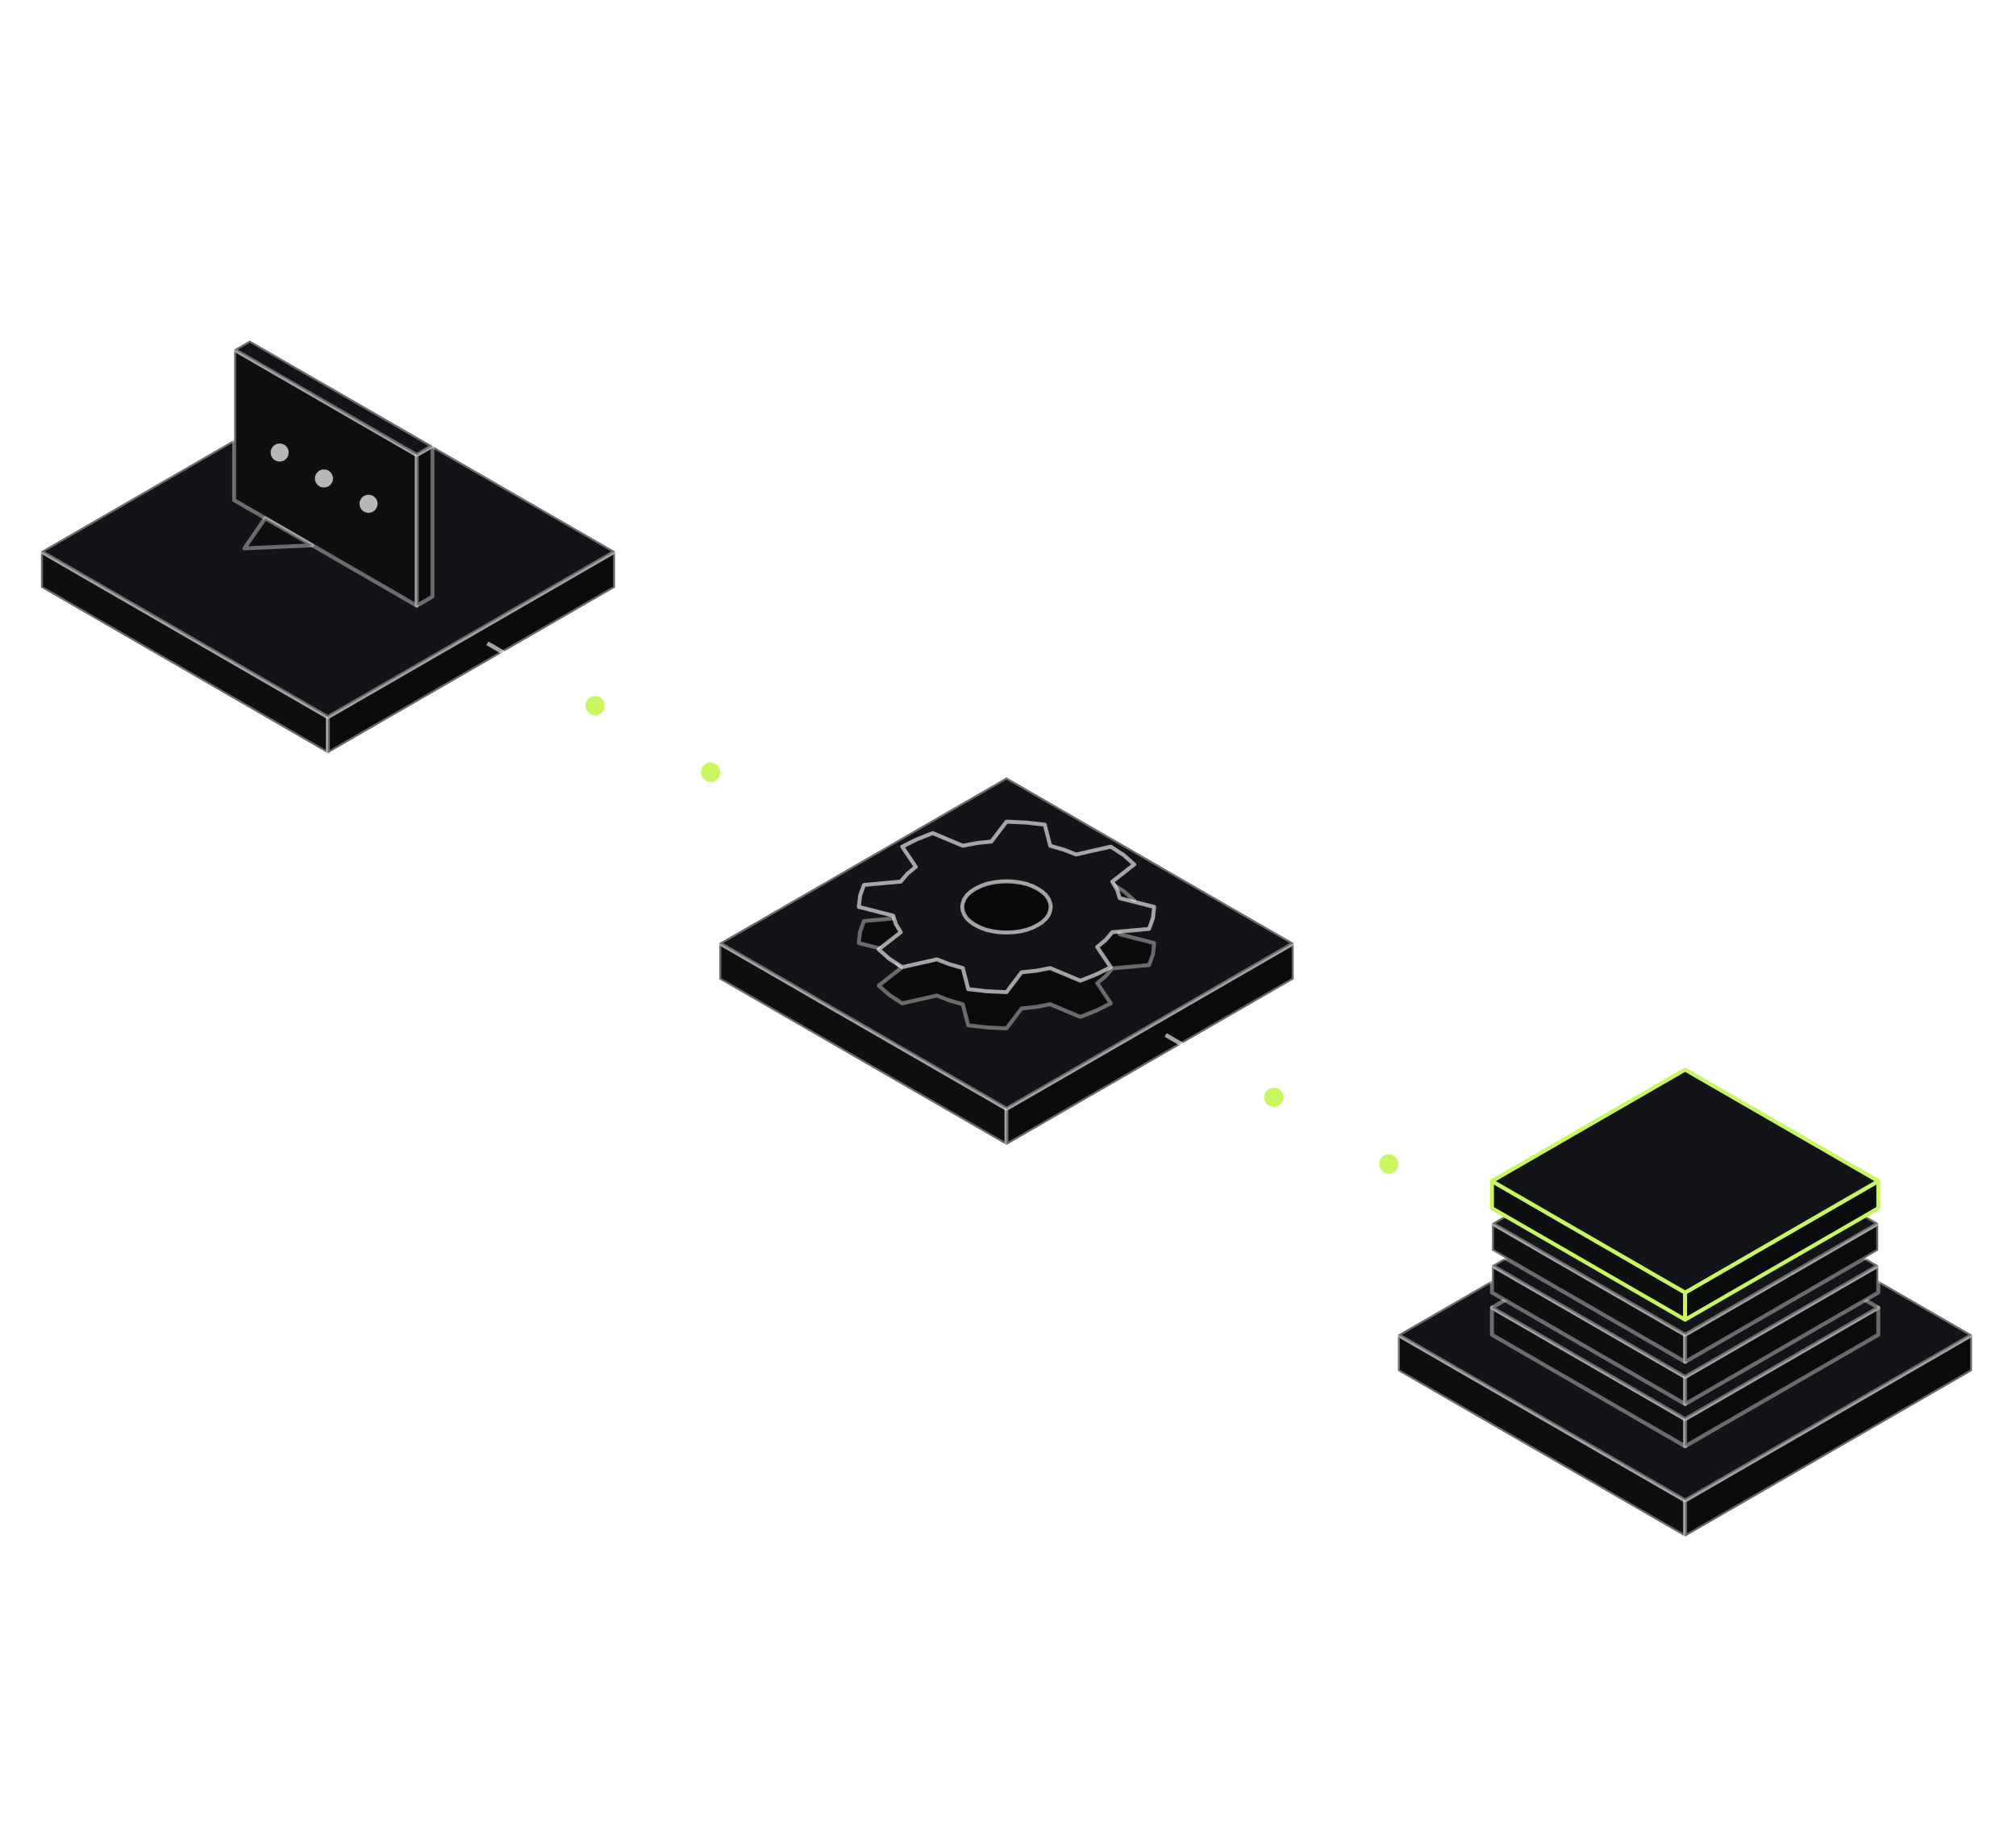
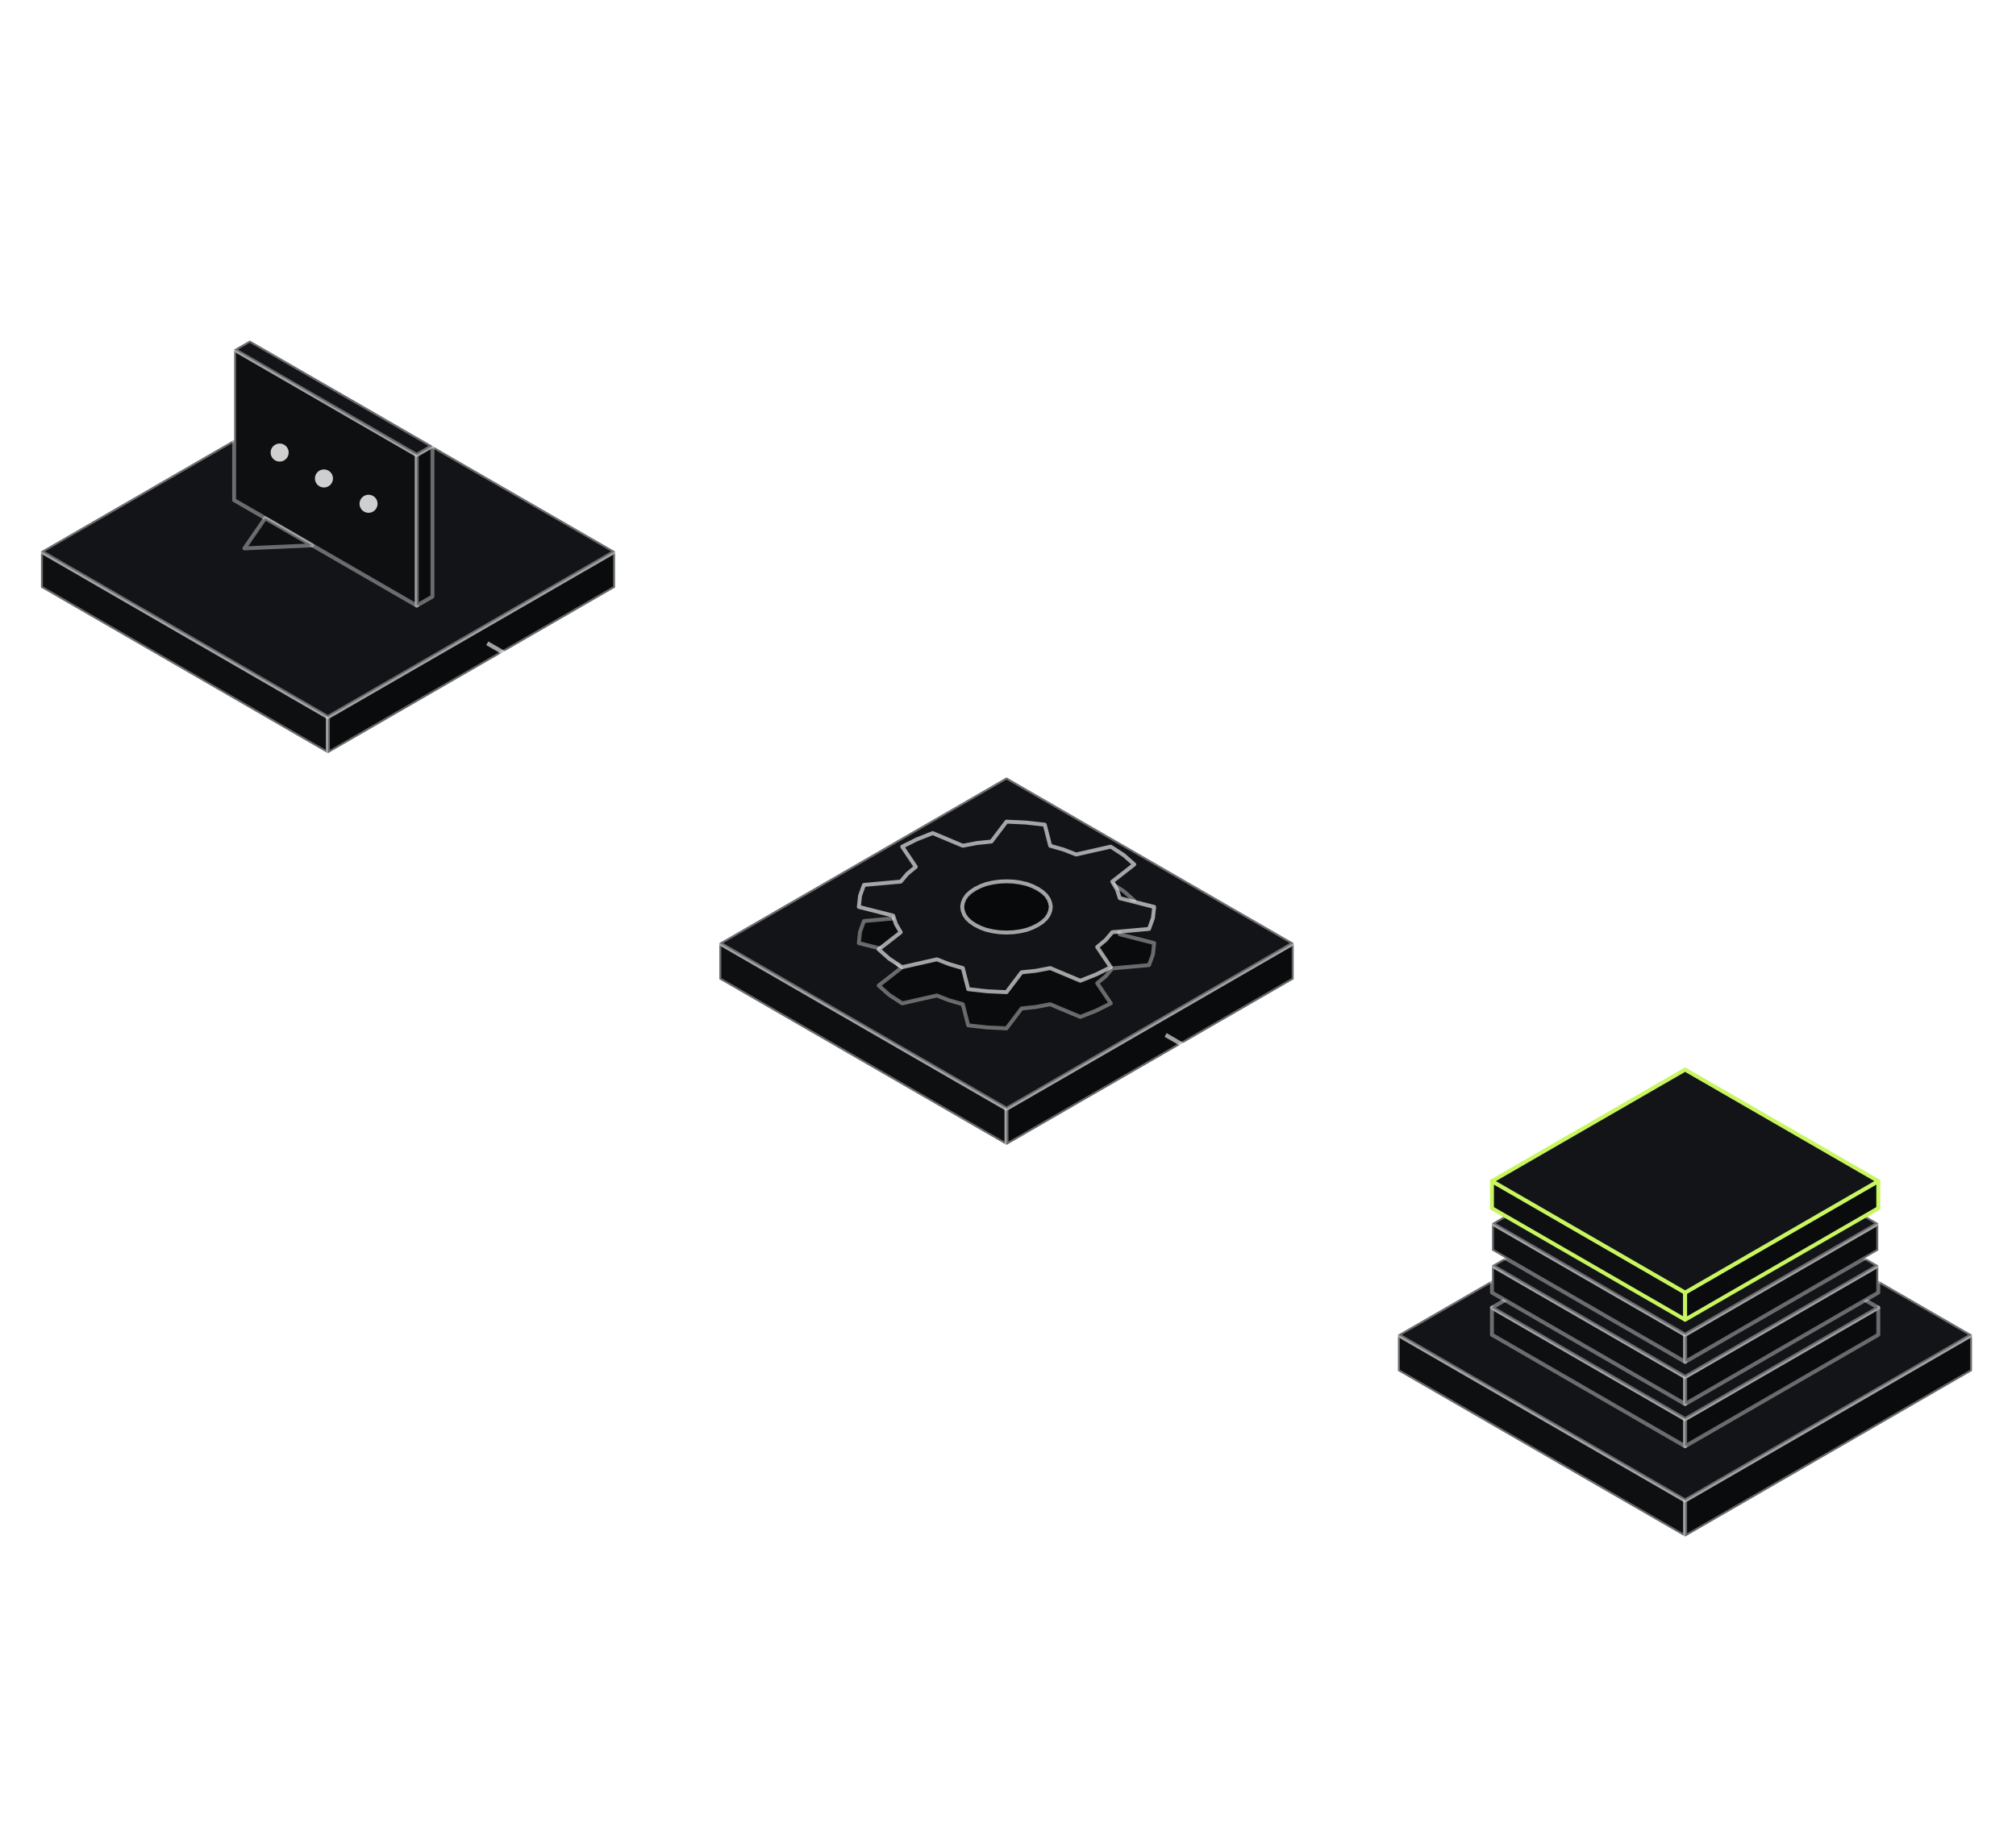
<svg xmlns="http://www.w3.org/2000/svg" viewBox="-334 -270 669 605" fill="none" aria-hidden="true">
+   <style>
+ .flota{animation:flota 3.2s ease-in-out infinite}
+ .click{transform-box:fill-box;transform-origin:0 0;animation:click 3.2s ease-in-out infinite}
+ .brilla{animation:brilla 3.2s ease-in-out infinite}
+ .tipea circle{animation:tipea 1.4s ease-in-out infinite}
+ .tipea circle:nth-child(2){animation-delay:.2s}.tipea circle:nth-child(3){animation-delay:.4s}
+ .corre{stroke-dasharray:3 5;animation:corre 1.2s linear infinite}
+ .aparece{animation:aparece 3.6s ease-in-out infinite}
+ .late{animation:late 2.4s ease-in-out infinite}
+ @keyframes flota{0%,100%{transform:translateY(0)}50%{transform:translateY(-7px)}}
+ @keyframes click{0%,30%,100%{transform:translate(0,0) scale(1)}38%{transform:translate(1px,1px) scale(.86)}46%{transform:translate(0,0) scale(1)}}
+ @keyframes brilla{0%,30%{fill-opacity:.12}40%{fill-opacity:.55}70%,100%{fill-opacity:.12}}
+ @keyframes tipea{0%,60%,100%{opacity:.25}30%{opacity:1}}
+ @keyframes corre{to{stroke-dashoffset:-16}}
+ @keyframes aparece{0%,15%{opacity:0;transform:translateY(-10px)}30%,85%{opacity:1;transform:translateY(0)}100%{opacity:0}}
+ @keyframes late{0%,100%{opacity:.5}50%{opacity:1}}
+ @media (prefers-reduced-motion:reduce){*{animation:none!important}}
+ </style>
  <path d="M -320.4 -75.0 L -225.2 -20.0 L -225.2 -32.0 L -320.4 -87.0 Z" fill="#0e0f11" stroke="rgba(255,255,255,.38)" stroke-width="1.3" stroke-linejoin="round" stroke-linecap="round" />
  <path d="M -129.9 -75.0 L -225.2 -20.0 L -225.2 -32.0 L -129.9 -87.0 Z" fill="#0a0b0c" stroke="rgba(255,255,255,.38)" stroke-width="1.3" stroke-linejoin="round" stroke-linecap="round" />
  <path d="M -225.2 -142.0 L -129.9 -87.0 L -225.2 -32.0 L -320.4 -87.0 Z" fill="#131417" stroke="rgba(255,255,255,.38)" stroke-width="1.3" stroke-linejoin="round" stroke-linecap="round" />
  <path d="M -95.3 55.0 L 0.0 110.0 L 0.0 98.0 L -95.3 43.0 Z" fill="#0e0f11" stroke="rgba(255,255,255,.38)" stroke-width="1.3" stroke-linejoin="round" stroke-linecap="round" />
  <path d="M 95.3 55.0 L 0.0 110.0 L 0.0 98.0 L 95.3 43.0 Z" fill="#0a0b0c" stroke="rgba(255,255,255,.38)" stroke-width="1.3" stroke-linejoin="round" stroke-linecap="round" />
  <path d="M 0.0 -12.0 L 95.3 43.0 L 0.0 98.0 L -95.3 43.0 Z" fill="#131417" stroke="rgba(255,255,255,.38)" stroke-width="1.3" stroke-linejoin="round" stroke-linecap="round" />
  <path d="M 129.9 185.0 L 225.2 240.0 L 225.2 228.0 L 129.9 173.0 Z" fill="#0e0f11" stroke="rgba(255,255,255,.38)" stroke-width="1.3" stroke-linejoin="round" stroke-linecap="round" />
  <path d="M 320.4 185.0 L 225.2 240.0 L 225.2 228.0 L 320.4 173.0 Z" fill="#0a0b0c" stroke="rgba(255,255,255,.38)" stroke-width="1.3" stroke-linejoin="round" stroke-linecap="round" />
  <path d="M 225.2 118.0 L 320.4 173.0 L 225.2 228.0 L 129.9 173.0 Z" fill="#131417" stroke="rgba(255,255,255,.38)" stroke-width="1.3" stroke-linejoin="round" stroke-linecap="round" />
  <line x1="-172.3" y1="-56.5" x2="-52.8" y2="12.5" stroke="rgba(255,255,255,.62)" stroke-width="1.4" />
  <path d="M -61.8 11.8 L -52.8 12.5 L -57.9 5.1" fill="none" stroke="rgba(255,255,255,.62)" stroke-width="1.4" stroke-linecap="round" stroke-linejoin="round" />
-   <circle cx="-136.5" cy="-35.8" r="3.2" fill="#c8f560" />
-   <circle cx="-98.2" cy="-13.7" r="3.2" fill="#c8f560" />
+   <circle r="3.4" fill="#c8f560" opacity="0">
+     <animate attributeName="cx" values="-172.3;-59.8" dur="1.8s" begin="0.0s" repeatCount="indefinite" />
+     <animate attributeName="cy" values="-56.5;8.5" dur="1.8s" begin="0.0s" repeatCount="indefinite" />
+     <animate attributeName="opacity" values="0;1;1;0" keyTimes="0;0.15;0.8;1" dur="1.8s" begin="0.0s" repeatCount="indefinite" />
+   </circle>
+   <circle r="3.4" fill="#c8f560" opacity="0">
+     <animate attributeName="cx" values="-172.3;-59.8" dur="1.8s" begin="0.6s" repeatCount="indefinite" />
+     <animate attributeName="cy" values="-56.5;8.5" dur="1.8s" begin="0.6s" repeatCount="indefinite" />
+     <animate attributeName="opacity" values="0;1;1;0" keyTimes="0;0.15;0.8;1" dur="1.8s" begin="0.6s" repeatCount="indefinite" />
+   </circle>
+   <circle r="3.4" fill="#c8f560" opacity="0">
+     <animate attributeName="cx" values="-172.3;-59.8" dur="1.8s" begin="1.2s" repeatCount="indefinite" />
+     <animate attributeName="cy" values="-56.5;8.5" dur="1.8s" begin="1.2s" repeatCount="indefinite" />
+     <animate attributeName="opacity" values="0;1;1;0" keyTimes="0;0.15;0.8;1" dur="1.8s" begin="1.2s" repeatCount="indefinite" />
+   </circle>
  <line x1="52.8" y1="73.5" x2="172.3" y2="142.5" stroke="rgba(255,255,255,.62)" stroke-width="1.4" />
  <path d="M 163.4 141.8 L 172.3 142.5 L 167.3 135.1" fill="none" stroke="rgba(255,255,255,.62)" stroke-width="1.4" stroke-linecap="round" stroke-linejoin="round" />
-   <circle cx="88.7" cy="94.2" r="3.2" fill="#c8f560" />
-   <circle cx="126.9" cy="116.3" r="3.2" fill="#c8f560" />
+   <circle r="3.4" fill="#c8f560" opacity="0">
+     <animate attributeName="cx" values="52.8;165.4" dur="1.8s" begin="0.9s" repeatCount="indefinite" />
+     <animate attributeName="cy" values="73.5;138.5" dur="1.8s" begin="0.9s" repeatCount="indefinite" />
+     <animate attributeName="opacity" values="0;1;1;0" keyTimes="0;0.15;0.8;1" dur="1.8s" begin="0.9s" repeatCount="indefinite" />
+   </circle>
+   <circle r="3.4" fill="#c8f560" opacity="0">
+     <animate attributeName="cx" values="52.8;165.4" dur="1.8s" begin="1.5s" repeatCount="indefinite" />
+     <animate attributeName="cy" values="73.5;138.5" dur="1.8s" begin="1.5s" repeatCount="indefinite" />
+     <animate attributeName="opacity" values="0;1;1;0" keyTimes="0;0.15;0.8;1" dur="1.8s" begin="1.5s" repeatCount="indefinite" />
+   </circle>
+   <circle r="3.4" fill="#c8f560" opacity="0">
+     <animate attributeName="cx" values="52.8;165.4" dur="1.8s" begin="2.1s" repeatCount="indefinite" />
+     <animate attributeName="cy" values="73.5;138.5" dur="1.8s" begin="2.1s" repeatCount="indefinite" />
+     <animate attributeName="opacity" values="0;1;1;0" keyTimes="0;0.15;0.8;1" dur="1.8s" begin="2.1s" repeatCount="indefinite" />
+   </circle>
  <path d="M -256.3 -104.0 L -195.7 -69.0 L -195.7 -119.0 L -256.3 -154.0 Z" fill="#0e0f11" stroke="rgba(255,255,255,.38)" stroke-width="1.3" stroke-linejoin="round" stroke-linecap="round" />
  <path d="M -190.5 -72.0 L -195.7 -69.0 L -195.7 -119.0 L -190.5 -122.0 Z" fill="#0a0b0c" stroke="rgba(255,255,255,.38)" stroke-width="1.3" stroke-linejoin="round" stroke-linecap="round" />
  <path d="M -251.1 -157.0 L -190.5 -122.0 L -195.7 -119.0 L -256.3 -154.0 Z" fill="#131417" stroke="rgba(255,255,255,.38)" stroke-width="1.3" stroke-linejoin="round" stroke-linecap="round" />
  <path d="M -246.0 -98.0 L -252.9 -88.0 L -230.4 -89.0 Z" fill="#0e0f11" stroke="rgba(255,255,255,.38)" stroke-width="1.3" stroke-linejoin="round" stroke-linecap="round" />
-   <circle cx="-241.2" cy="-119.8" r="3" fill="rgba(255,255,255,.7)" />
-   <circle cx="-226.5" cy="-111.2" r="3" fill="rgba(255,255,255,.7)" />
-   <circle cx="-211.7" cy="-102.8" r="3" fill="rgba(255,255,255,.7)" />
-   <path d="M 34.6 63.0 L 29.8 65.4 L 24.5 67.5 L 14.5 63.3 L 9.8 64.2 L 5.0 64.7 L 0.0 71.3 L -6.4 71.0 L -12.7 70.3 L -14.5 63.3 L -19.0 62.0 L -23.1 60.4 L -34.6 63.0 L -38.9 60.2 L -42.4 57.1 L -35.1 51.4 L -36.7 48.7 L -37.6 45.9 L -49.0 43.0 L -48.6 39.3 L -47.3 35.7 L -35.1 34.6 L -32.9 32.0 L -30.1 29.7 L -34.6 23.0 L -29.8 20.6 L -24.5 18.5 L -14.5 22.7 L -9.8 21.8 L -5.0 21.3 L -0.0 14.7 L 6.4 15.0 L 12.7 15.7 L 14.5 22.7 L 19.0 24.0 L 23.1 25.6 L 34.6 23.0 L 38.9 25.8 L 42.4 28.9 L 35.1 34.6 L 36.7 37.3 L 37.6 40.1 L 49.0 43.0 L 48.6 46.7 L 47.3 50.3 L 35.1 51.4 L 32.9 54.0 L 30.1 56.3 Z" fill="#0a0b0c" stroke="rgba(255,255,255,.38)" stroke-width="1.3" stroke-linejoin="round" stroke-linecap="round" />
-   <path d="M 34.6 51.0 L 29.8 53.4 L 24.5 55.5 L 14.5 51.3 L 9.8 52.2 L 5.0 52.7 L 0.0 59.3 L -6.4 59.0 L -12.7 58.3 L -14.5 51.3 L -19.0 50.0 L -23.1 48.4 L -34.6 51.0 L -38.9 48.2 L -42.4 45.1 L -35.1 39.4 L -36.7 36.7 L -37.6 33.9 L -49.0 31.0 L -48.6 27.3 L -47.3 23.7 L -35.1 22.6 L -32.9 20.0 L -30.1 17.7 L -34.6 11.0 L -29.8 8.6 L -24.5 6.5 L -14.5 10.7 L -9.8 9.8 L -5.0 9.3 L -0.0 2.7 L 6.4 3.0 L 12.7 3.7 L 14.5 10.7 L 19.0 12.0 L 23.1 13.6 L 34.6 11.0 L 38.9 13.8 L 42.4 16.9 L 35.1 22.6 L 36.7 25.3 L 37.6 28.1 L 49.0 31.0 L 48.6 34.7 L 47.3 38.3 L 35.1 39.4 L 32.9 42.0 L 30.1 44.3 Z" fill="#131417" stroke="rgba(255,255,255,.62)" stroke-width="1.3" stroke-linejoin="round" stroke-linecap="round" />
+   <g class="tipea">
+     <circle cx="-241.2" cy="-119.8" r="3" fill="rgba(255,255,255,.8)" />
+     <circle cx="-226.5" cy="-111.2" r="3" fill="rgba(255,255,255,.8)" />
+     <circle cx="-211.7" cy="-102.8" r="3" fill="rgba(255,255,255,.8)" />
+   </g>
+   <path d="M 34.6 63.0 L 29.8 65.4 L 24.5 67.5 L 14.5 63.3 L 9.8 64.2 L 5.0 64.7 L 0.0 71.3 L -6.4 71.0 L -12.7 70.3 L -14.5 63.3 L -19.0 62.0 L -23.1 60.4 L -34.6 63.0 L -38.9 60.2 L -42.4 57.1 L -35.1 51.4 L -36.7 48.7 L -37.6 45.9 L -49.0 43.0 L -48.6 39.3 L -47.3 35.7 L -35.1 34.6 L -32.9 32.0 L -30.1 29.7 L -34.6 23.0 L -29.8 20.6 L -24.5 18.5 L -14.5 22.7 L -9.8 21.8 L -5.0 21.3 L -0.0 14.7 L 6.4 15.0 L 12.7 15.7 L 14.5 22.7 L 19.0 24.0 L 23.1 25.6 L 34.6 23.0 L 38.9 25.8 L 42.4 28.9 L 35.1 34.6 L 36.7 37.3 L 37.6 40.1 L 49.0 43.0 L 48.6 46.7 L 47.3 50.3 L 35.1 51.4 L 32.9 54.0 L 30.1 56.3 Z" fill="#0a0b0c" stroke="rgba(255,255,255,.38)" stroke-width="1.3" stroke-linejoin="round">
+     <animate attributeName="d" values="M 34.6 63.0 L 29.8 65.4 L 24.5 67.5 L 14.5 63.3 L 9.8 64.2 L 5.0 64.7 L 0.0 71.3 L -6.4 71.0 L -12.7 70.3 L -14.5 63.3 L -19.0 62.0 L -23.1 60.4 L -34.6 63.0 L -38.9 60.2 L -42.4 57.1 L -35.1 51.4 L -36.7 48.7 L -37.6 45.9 L -49.0 43.0 L -48.6 39.3 L -47.3 35.7 L -35.1 34.6 L -32.9 32.0 L -30.1 29.7 L -34.6 23.0 L -29.8 20.6 L -24.5 18.5 L -14.5 22.7 L -9.8 21.8 L -5.0 21.3 L -0.0 14.7 L 6.4 15.0 L 12.7 15.7 L 14.5 22.7 L 19.0 24.0 L 23.1 25.6 L 34.6 23.0 L 38.9 25.8 L 42.4 28.9 L 35.1 34.6 L 36.7 37.3 L 37.6 40.1 L 49.0 43.0 L 48.6 46.7 L 47.3 50.3 L 35.1 51.4 L 32.9 54.0 L 30.1 56.3 Z;M 29.8 65.4 L 24.5 67.5 L 18.7 69.1 L 9.8 64.2 L 5.0 64.7 L 0.0 64.9 L -6.4 71.0 L -12.7 70.3 L -18.7 69.1 L -19.0 62.0 L -23.1 60.4 L -26.8 58.5 L -38.9 60.2 L -42.4 57.1 L -45.3 53.8 L -36.7 48.7 L -37.6 45.9 L -38.0 43.0 L -48.6 39.3 L -47.3 35.7 L -45.3 32.2 L -32.9 32.0 L -30.1 29.7 L -26.8 27.5 L -29.8 20.6 L -24.5 18.5 L -18.7 16.9 L -9.8 21.8 L -5.0 21.3 L -0.0 21.1 L 6.4 15.0 L 12.7 15.7 L 18.7 16.9 L 19.0 24.0 L 23.1 25.6 L 26.8 27.5 L 38.9 25.8 L 42.4 28.9 L 45.3 32.2 L 36.7 37.3 L 37.6 40.1 L 38.0 43.0 L 48.6 46.7 L 47.3 50.3 L 45.3 53.8 L 32.9 54.0 L 30.1 56.3 L 26.8 58.5 Z;M 24.5 67.5 L 18.7 69.1 L 12.7 70.3 L 5.0 64.7 L 0.0 64.9 L -5.0 64.7 L -12.7 70.3 L -18.7 69.1 L -24.5 67.5 L -23.1 60.4 L -26.8 58.5 L -30.1 56.3 L -42.4 57.1 L -45.3 53.8 L -47.3 50.3 L -37.6 45.9 L -38.0 43.0 L -37.6 40.1 L -47.3 35.7 L -45.3 32.2 L -42.4 28.9 L -30.1 29.7 L -26.8 27.5 L -23.1 25.6 L -24.5 18.5 L -18.7 16.9 L -12.7 15.7 L -5.0 21.3 L -0.0 21.1 L 5.0 21.3 L 12.7 15.7 L 18.7 16.9 L 24.5 18.5 L 23.1 25.6 L 26.8 27.5 L 30.1 29.7 L 42.4 28.9 L 45.3 32.2 L 47.3 35.7 L 37.6 40.1 L 38.0 43.0 L 37.6 45.9 L 47.3 50.3 L 45.3 53.8 L 42.4 57.1 L 30.1 56.3 L 26.8 58.5 L 23.1 60.4 Z;M 18.7 69.1 L 12.7 70.3 L 6.4 71.0 L 0.0 64.9 L -5.0 64.7 L -9.8 64.2 L -18.7 69.1 L -24.5 67.5 L -29.8 65.4 L -26.8 58.5 L -30.1 56.3 L -32.9 54.0 L -45.3 53.8 L -47.3 50.3 L -48.6 46.7 L -38.0 43.0 L -37.6 40.1 L -36.7 37.3 L -45.3 32.2 L -42.4 28.9 L -38.9 25.8 L -26.8 27.5 L -23.1 25.6 L -19.0 24.0 L -18.7 16.9 L -12.7 15.7 L -6.4 15.0 L -0.0 21.1 L 5.0 21.3 L 9.8 21.8 L 18.7 16.9 L 24.5 18.5 L 29.8 20.6 L 26.8 27.5 L 30.1 29.7 L 32.9 32.0 L 45.3 32.2 L 47.3 35.7 L 48.6 39.3 L 38.0 43.0 L 37.6 45.9 L 36.7 48.7 L 45.3 53.8 L 42.4 57.1 L 38.9 60.2 L 26.8 58.5 L 23.1 60.4 L 19.0 62.0 Z;M 12.7 70.3 L 6.4 71.0 L 0.0 71.3 L -5.0 64.7 L -9.8 64.2 L -14.5 63.3 L -24.5 67.5 L -29.8 65.4 L -34.6 63.0 L -30.1 56.3 L -32.9 54.0 L -35.1 51.4 L -47.3 50.3 L -48.6 46.7 L -49.0 43.0 L -37.6 40.1 L -36.7 37.3 L -35.1 34.6 L -42.4 28.9 L -38.9 25.8 L -34.6 23.0 L -23.1 25.6 L -19.0 24.0 L -14.5 22.7 L -12.7 15.7 L -6.4 15.0 L -0.0 14.7 L 5.0 21.3 L 9.8 21.8 L 14.5 22.7 L 24.5 18.5 L 29.8 20.6 L 34.6 23.0 L 30.1 29.7 L 32.9 32.0 L 35.1 34.6 L 47.3 35.7 L 48.6 39.3 L 49.0 43.0 L 37.6 45.9 L 36.7 48.7 L 35.1 51.4 L 42.4 57.1 L 38.9 60.2 L 34.6 63.0 L 23.1 60.4 L 19.0 62.0 L 14.5 63.3 Z;M 6.4 71.0 L 0.0 71.3 L -6.4 71.0 L -9.8 64.2 L -14.5 63.3 L -19.0 62.0 L -29.8 65.4 L -34.6 63.0 L -38.9 60.2 L -32.9 54.0 L -35.1 51.4 L -36.7 48.7 L -48.6 46.7 L -49.0 43.0 L -48.6 39.3 L -36.7 37.3 L -35.1 34.6 L -32.9 32.0 L -38.9 25.8 L -34.6 23.0 L -29.8 20.6 L -19.0 24.0 L -14.5 22.7 L -9.8 21.8 L -6.4 15.0 L 0.0 14.7 L 6.4 15.0 L 9.8 21.8 L 14.5 22.7 L 19.0 24.0 L 29.8 20.6 L 34.6 23.0 L 38.9 25.8 L 32.9 32.0 L 35.1 34.6 L 36.7 37.3 L 48.6 39.3 L 49.0 43.0 L 48.6 46.7 L 36.7 48.7 L 35.1 51.4 L 32.9 54.0 L 38.9 60.2 L 34.6 63.0 L 29.8 65.4 L 19.0 62.0 L 14.5 63.3 L 9.8 64.2 Z;M 34.6 63.0 L 29.8 65.4 L 24.5 67.5 L 14.5 63.3 L 9.8 64.2 L 5.0 64.7 L 0.0 71.3 L -6.4 71.0 L -12.7 70.3 L -14.5 63.3 L -19.0 62.0 L -23.1 60.4 L -34.6 63.0 L -38.9 60.2 L -42.4 57.1 L -35.1 51.4 L -36.7 48.7 L -37.6 45.9 L -49.0 43.0 L -48.6 39.3 L -47.3 35.7 L -35.1 34.6 L -32.9 32.0 L -30.1 29.7 L -34.6 23.0 L -29.8 20.6 L -24.5 18.5 L -14.5 22.7 L -9.8 21.8 L -5.0 21.3 L -0.0 14.7 L 6.4 15.0 L 12.7 15.7 L 14.5 22.7 L 19.0 24.0 L 23.1 25.6 L 34.6 23.0 L 38.9 25.8 L 42.4 28.9 L 35.1 34.6 L 36.7 37.3 L 37.6 40.1 L 49.0 43.0 L 48.6 46.7 L 47.3 50.3 L 35.1 51.4 L 32.9 54.0 L 30.1 56.3 Z" dur="1.6s" begin="0s" repeatCount="indefinite" calcMode="spline" keySplines="0.45 0 0.55 1;0.45 0 0.55 1;0.45 0 0.55 1;0.45 0 0.55 1;0.45 0 0.55 1;0.45 0 0.55 1" keyTimes="0;0.167;0.333;0.5;0.667;0.833;1" />
+   </path>
+   <path d="M 34.6 51.0 L 29.8 53.4 L 24.5 55.5 L 14.5 51.3 L 9.8 52.2 L 5.0 52.7 L 0.0 59.3 L -6.4 59.0 L -12.7 58.3 L -14.5 51.3 L -19.0 50.0 L -23.1 48.4 L -34.6 51.0 L -38.9 48.2 L -42.4 45.1 L -35.1 39.4 L -36.7 36.7 L -37.6 33.9 L -49.0 31.0 L -48.6 27.3 L -47.3 23.7 L -35.1 22.6 L -32.9 20.0 L -30.1 17.7 L -34.6 11.0 L -29.8 8.6 L -24.5 6.5 L -14.5 10.7 L -9.8 9.8 L -5.0 9.3 L -0.0 2.7 L 6.4 3.0 L 12.7 3.7 L 14.5 10.7 L 19.0 12.0 L 23.1 13.6 L 34.6 11.0 L 38.9 13.8 L 42.4 16.9 L 35.1 22.6 L 36.7 25.3 L 37.6 28.1 L 49.0 31.0 L 48.6 34.7 L 47.3 38.3 L 35.1 39.4 L 32.9 42.0 L 30.1 44.3 Z" fill="#131417" stroke="rgba(255,255,255,.62)" stroke-width="1.3" stroke-linejoin="round">
+     <animate attributeName="d" values="M 34.6 51.0 L 29.8 53.4 L 24.5 55.5 L 14.5 51.3 L 9.8 52.2 L 5.0 52.7 L 0.0 59.3 L -6.4 59.0 L -12.7 58.3 L -14.5 51.3 L -19.0 50.0 L -23.1 48.4 L -34.6 51.0 L -38.9 48.2 L -42.4 45.1 L -35.1 39.4 L -36.7 36.7 L -37.6 33.9 L -49.0 31.0 L -48.6 27.3 L -47.3 23.7 L -35.1 22.6 L -32.9 20.0 L -30.1 17.7 L -34.6 11.0 L -29.8 8.6 L -24.5 6.5 L -14.5 10.7 L -9.8 9.8 L -5.0 9.3 L -0.0 2.7 L 6.4 3.0 L 12.7 3.7 L 14.5 10.7 L 19.0 12.0 L 23.1 13.6 L 34.6 11.0 L 38.9 13.8 L 42.4 16.9 L 35.1 22.6 L 36.7 25.3 L 37.6 28.1 L 49.0 31.0 L 48.6 34.7 L 47.3 38.3 L 35.1 39.4 L 32.9 42.0 L 30.1 44.3 Z;M 29.8 53.4 L 24.5 55.5 L 18.7 57.1 L 9.8 52.2 L 5.0 52.7 L 0.0 52.9 L -6.4 59.0 L -12.7 58.3 L -18.7 57.1 L -19.0 50.0 L -23.1 48.4 L -26.8 46.5 L -38.9 48.2 L -42.4 45.1 L -45.3 41.8 L -36.7 36.7 L -37.6 33.9 L -38.0 31.0 L -48.6 27.3 L -47.3 23.7 L -45.3 20.2 L -32.9 20.0 L -30.1 17.7 L -26.8 15.5 L -29.8 8.6 L -24.5 6.5 L -18.7 4.9 L -9.8 9.8 L -5.0 9.3 L -0.0 9.1 L 6.4 3.0 L 12.7 3.7 L 18.7 4.9 L 19.0 12.0 L 23.1 13.6 L 26.8 15.5 L 38.9 13.8 L 42.4 16.9 L 45.3 20.2 L 36.7 25.3 L 37.6 28.1 L 38.0 31.0 L 48.6 34.7 L 47.3 38.3 L 45.3 41.8 L 32.9 42.0 L 30.1 44.3 L 26.8 46.5 Z;M 24.5 55.5 L 18.7 57.1 L 12.7 58.3 L 5.0 52.7 L 0.0 52.9 L -5.0 52.7 L -12.7 58.3 L -18.7 57.1 L -24.5 55.5 L -23.1 48.4 L -26.8 46.5 L -30.1 44.3 L -42.4 45.1 L -45.3 41.8 L -47.3 38.3 L -37.6 33.9 L -38.0 31.0 L -37.6 28.1 L -47.3 23.7 L -45.3 20.2 L -42.4 16.9 L -30.1 17.7 L -26.8 15.5 L -23.1 13.6 L -24.5 6.5 L -18.7 4.9 L -12.7 3.7 L -5.0 9.3 L -0.0 9.1 L 5.0 9.3 L 12.7 3.7 L 18.7 4.9 L 24.5 6.5 L 23.1 13.6 L 26.8 15.5 L 30.1 17.7 L 42.4 16.9 L 45.3 20.2 L 47.3 23.7 L 37.6 28.1 L 38.0 31.0 L 37.6 33.9 L 47.3 38.3 L 45.3 41.8 L 42.4 45.1 L 30.1 44.3 L 26.8 46.5 L 23.1 48.4 Z;M 18.7 57.1 L 12.7 58.3 L 6.4 59.0 L 0.0 52.9 L -5.0 52.7 L -9.8 52.2 L -18.7 57.1 L -24.5 55.5 L -29.8 53.4 L -26.8 46.5 L -30.1 44.3 L -32.9 42.0 L -45.3 41.8 L -47.3 38.3 L -48.6 34.7 L -38.0 31.0 L -37.6 28.1 L -36.7 25.3 L -45.3 20.2 L -42.4 16.9 L -38.9 13.8 L -26.8 15.5 L -23.1 13.6 L -19.0 12.0 L -18.7 4.9 L -12.7 3.7 L -6.4 3.0 L -0.0 9.1 L 5.0 9.3 L 9.8 9.8 L 18.7 4.9 L 24.5 6.5 L 29.8 8.6 L 26.8 15.5 L 30.1 17.7 L 32.9 20.0 L 45.3 20.2 L 47.3 23.7 L 48.6 27.3 L 38.0 31.0 L 37.6 33.9 L 36.7 36.7 L 45.3 41.8 L 42.4 45.1 L 38.9 48.2 L 26.8 46.5 L 23.1 48.4 L 19.0 50.0 Z;M 12.7 58.3 L 6.4 59.0 L 0.0 59.3 L -5.0 52.7 L -9.8 52.2 L -14.5 51.3 L -24.5 55.5 L -29.8 53.4 L -34.6 51.0 L -30.1 44.3 L -32.9 42.0 L -35.1 39.4 L -47.3 38.3 L -48.6 34.7 L -49.0 31.0 L -37.6 28.1 L -36.7 25.3 L -35.1 22.6 L -42.4 16.9 L -38.9 13.8 L -34.6 11.0 L -23.1 13.6 L -19.0 12.0 L -14.5 10.7 L -12.7 3.7 L -6.4 3.0 L -0.0 2.7 L 5.0 9.3 L 9.8 9.8 L 14.5 10.7 L 24.5 6.5 L 29.8 8.6 L 34.6 11.0 L 30.1 17.7 L 32.9 20.0 L 35.1 22.6 L 47.3 23.7 L 48.6 27.3 L 49.0 31.0 L 37.6 33.9 L 36.7 36.7 L 35.1 39.4 L 42.4 45.1 L 38.9 48.2 L 34.6 51.0 L 23.1 48.4 L 19.0 50.0 L 14.5 51.3 Z;M 6.4 59.0 L 0.0 59.3 L -6.4 59.0 L -9.8 52.2 L -14.5 51.3 L -19.0 50.0 L -29.8 53.4 L -34.6 51.0 L -38.9 48.2 L -32.9 42.0 L -35.1 39.4 L -36.7 36.7 L -48.6 34.7 L -49.0 31.0 L -48.6 27.3 L -36.7 25.3 L -35.1 22.6 L -32.9 20.0 L -38.9 13.8 L -34.6 11.0 L -29.8 8.6 L -19.0 12.0 L -14.5 10.7 L -9.8 9.8 L -6.4 3.0 L 0.0 2.7 L 6.4 3.0 L 9.8 9.8 L 14.5 10.7 L 19.0 12.0 L 29.8 8.6 L 34.6 11.0 L 38.9 13.8 L 32.9 20.0 L 35.1 22.6 L 36.7 25.3 L 48.6 27.3 L 49.0 31.0 L 48.6 34.7 L 36.7 36.7 L 35.1 39.4 L 32.9 42.0 L 38.9 48.2 L 34.6 51.0 L 29.8 53.4 L 19.0 50.0 L 14.5 51.3 L 9.8 52.2 Z;M 34.6 51.0 L 29.8 53.4 L 24.5 55.5 L 14.5 51.3 L 9.8 52.2 L 5.0 52.7 L 0.0 59.3 L -6.4 59.0 L -12.7 58.3 L -14.5 51.3 L -19.0 50.0 L -23.1 48.4 L -34.6 51.0 L -38.9 48.2 L -42.4 45.1 L -35.1 39.4 L -36.7 36.7 L -37.6 33.9 L -49.0 31.0 L -48.6 27.3 L -47.3 23.7 L -35.1 22.6 L -32.9 20.0 L -30.1 17.7 L -34.6 11.0 L -29.8 8.6 L -24.5 6.5 L -14.5 10.7 L -9.8 9.8 L -5.0 9.3 L -0.0 2.7 L 6.4 3.0 L 12.7 3.7 L 14.5 10.7 L 19.0 12.0 L 23.1 13.6 L 34.6 11.0 L 38.9 13.8 L 42.4 16.9 L 35.1 22.6 L 36.7 25.3 L 37.6 28.1 L 49.0 31.0 L 48.6 34.7 L 47.3 38.3 L 35.1 39.4 L 32.9 42.0 L 30.1 44.3 Z" dur="1.6s" begin="0s" repeatCount="indefinite" calcMode="spline" keySplines="0.45 0 0.55 1;0.45 0 0.55 1;0.45 0 0.55 1;0.45 0 0.55 1;0.45 0 0.55 1;0.45 0 0.55 1" keyTimes="0;0.167;0.333;0.5;0.667;0.833;1" />
+   </path>
  <path d="M 10.4 37.0 L 8.6 37.9 L 6.7 38.6 L 4.5 39.1 L 2.3 39.4 L 0.0 39.5 L -2.3 39.4 L -4.5 39.1 L -6.7 38.6 L -8.6 37.9 L -10.4 37.0 L -11.9 36.0 L -13.1 34.9 L -14.0 33.6 L -14.5 32.3 L -14.7 31.0 L -14.5 29.7 L -14.0 28.4 L -13.1 27.1 L -11.9 26.0 L -10.4 25.0 L -8.6 24.1 L -6.7 23.4 L -4.5 22.9 L -2.3 22.6 L 0.0 22.5 L 2.3 22.6 L 4.5 22.9 L 6.7 23.4 L 8.6 24.1 L 10.4 25.0 L 11.9 26.0 L 13.1 27.1 L 14.0 28.4 L 14.5 29.7 L 14.7 31.0 L 14.5 32.3 L 14.0 33.6 L 13.1 34.9 L 11.9 36.0 Z" fill="#08090a" stroke="rgba(255,255,255,.62)" stroke-width="1.3" stroke-linejoin="round" stroke-linecap="round" />
  <path d="M 161.1 173.0 L 225.2 210.0 L 225.2 201.0 L 161.1 164.0 Z" fill="#0e0f11" stroke="rgba(255,255,255,.38)" stroke-width="1.3" stroke-linejoin="round" stroke-linecap="round" />
  <path d="M 289.3 173.0 L 225.2 210.0 L 225.2 201.0 L 289.3 164.0 Z" fill="#0a0b0c" stroke="rgba(255,255,255,.38)" stroke-width="1.3" stroke-linejoin="round" stroke-linecap="round" />
  <path d="M 225.2 127.0 L 289.3 164.0 L 225.2 201.0 L 161.1 164.0 Z" fill="#131417" stroke="rgba(255,255,255,.38)" stroke-width="1.3" stroke-linejoin="round" stroke-linecap="round" />
  <path d="M 161.1 159.0 L 225.2 196.0 L 225.2 187.0 L 161.1 150.0 Z" fill="#0e0f11" stroke="rgba(255,255,255,.38)" stroke-width="1.3" stroke-linejoin="round" stroke-linecap="round" />
  <path d="M 289.3 159.0 L 225.2 196.0 L 225.2 187.0 L 289.3 150.0 Z" fill="#0a0b0c" stroke="rgba(255,255,255,.38)" stroke-width="1.3" stroke-linejoin="round" stroke-linecap="round" />
  <path d="M 225.2 113.0 L 289.3 150.0 L 225.2 187.0 L 161.1 150.0 Z" fill="#131417" stroke="rgba(255,255,255,.38)" stroke-width="1.3" stroke-linejoin="round" stroke-linecap="round" />
  <path d="M 161.1 145.0 L 225.2 182.0 L 225.2 173.0 L 161.1 136.0 Z" fill="#0e0f11" stroke="rgba(255,255,255,.38)" stroke-width="1.3" stroke-linejoin="round" stroke-linecap="round" />
  <path d="M 289.3 145.0 L 225.2 182.0 L 225.2 173.0 L 289.3 136.0 Z" fill="#0a0b0c" stroke="rgba(255,255,255,.38)" stroke-width="1.3" stroke-linejoin="round" stroke-linecap="round" />
  <path d="M 225.2 99.0 L 289.3 136.0 L 225.2 173.0 L 161.1 136.0 Z" fill="#131417" stroke="rgba(255,255,255,.38)" stroke-width="1.3" stroke-linejoin="round" stroke-linecap="round" />
-   <path d="M 161.1 131.0 L 225.2 168.0 L 225.2 159.0 L 161.1 122.0 Z" fill="#0e0f11" stroke="#c8f560" stroke-width="1.3" stroke-linejoin="round" stroke-linecap="round" />
-   <path d="M 289.3 131.0 L 225.2 168.0 L 225.2 159.0 L 289.3 122.0 Z" fill="#0a0b0c" stroke="#c8f560" stroke-width="1.3" stroke-linejoin="round" stroke-linecap="round" />
-   <path d="M 225.2 85.0 L 289.3 122.0 L 225.2 159.0 L 161.1 122.0 Z" fill="#131417" stroke="#c8f560" stroke-width="1.3" stroke-linejoin="round" stroke-linecap="round" />
+   <g class="aparece">
+     <path d="M 161.1 131.0 L 225.2 168.0 L 225.2 159.0 L 161.1 122.0 Z" fill="#0e0f11" stroke="#c8f560" stroke-width="1.3" stroke-linejoin="round" stroke-linecap="round" />
+     <path d="M 289.3 131.0 L 225.2 168.0 L 225.2 159.0 L 289.3 122.0 Z" fill="#0a0b0c" stroke="#c8f560" stroke-width="1.3" stroke-linejoin="round" stroke-linecap="round" />
+     <path d="M 225.2 85.0 L 289.3 122.0 L 225.2 159.0 L 161.1 122.0 Z" fill="#131417" stroke="#c8f560" stroke-width="1.3" stroke-linejoin="round" stroke-linecap="round" />
+   </g>
</svg>
